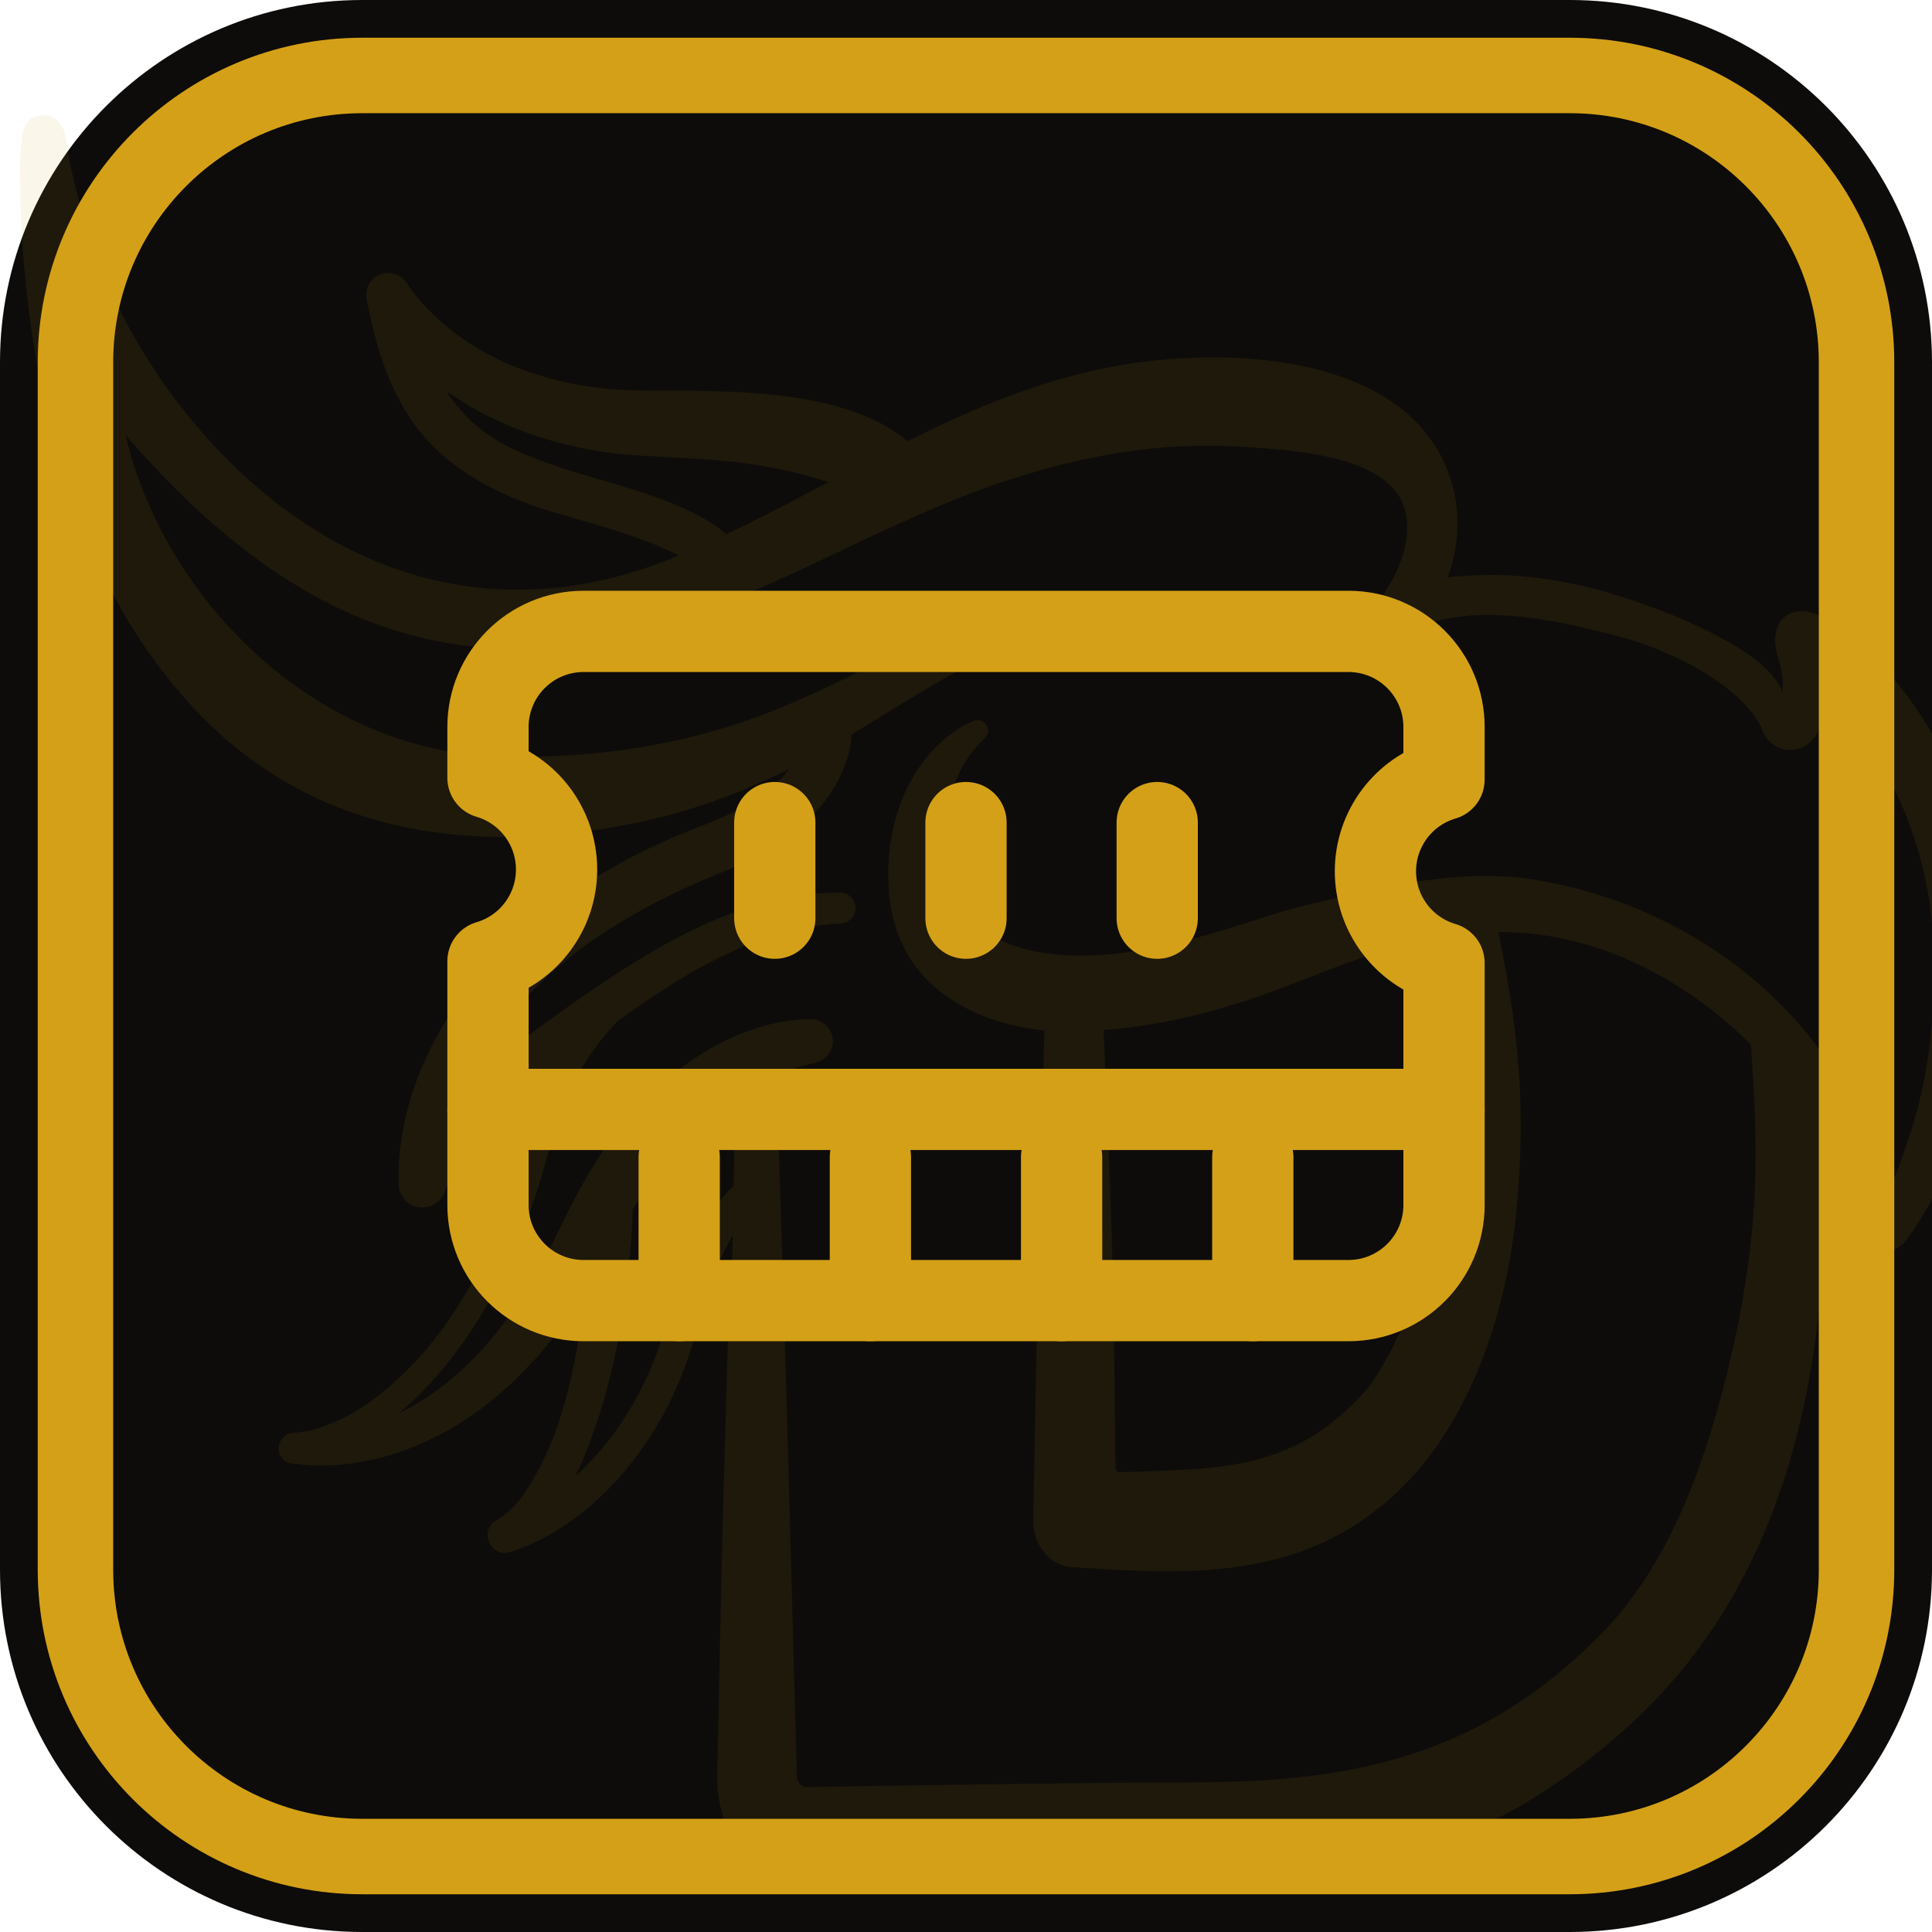
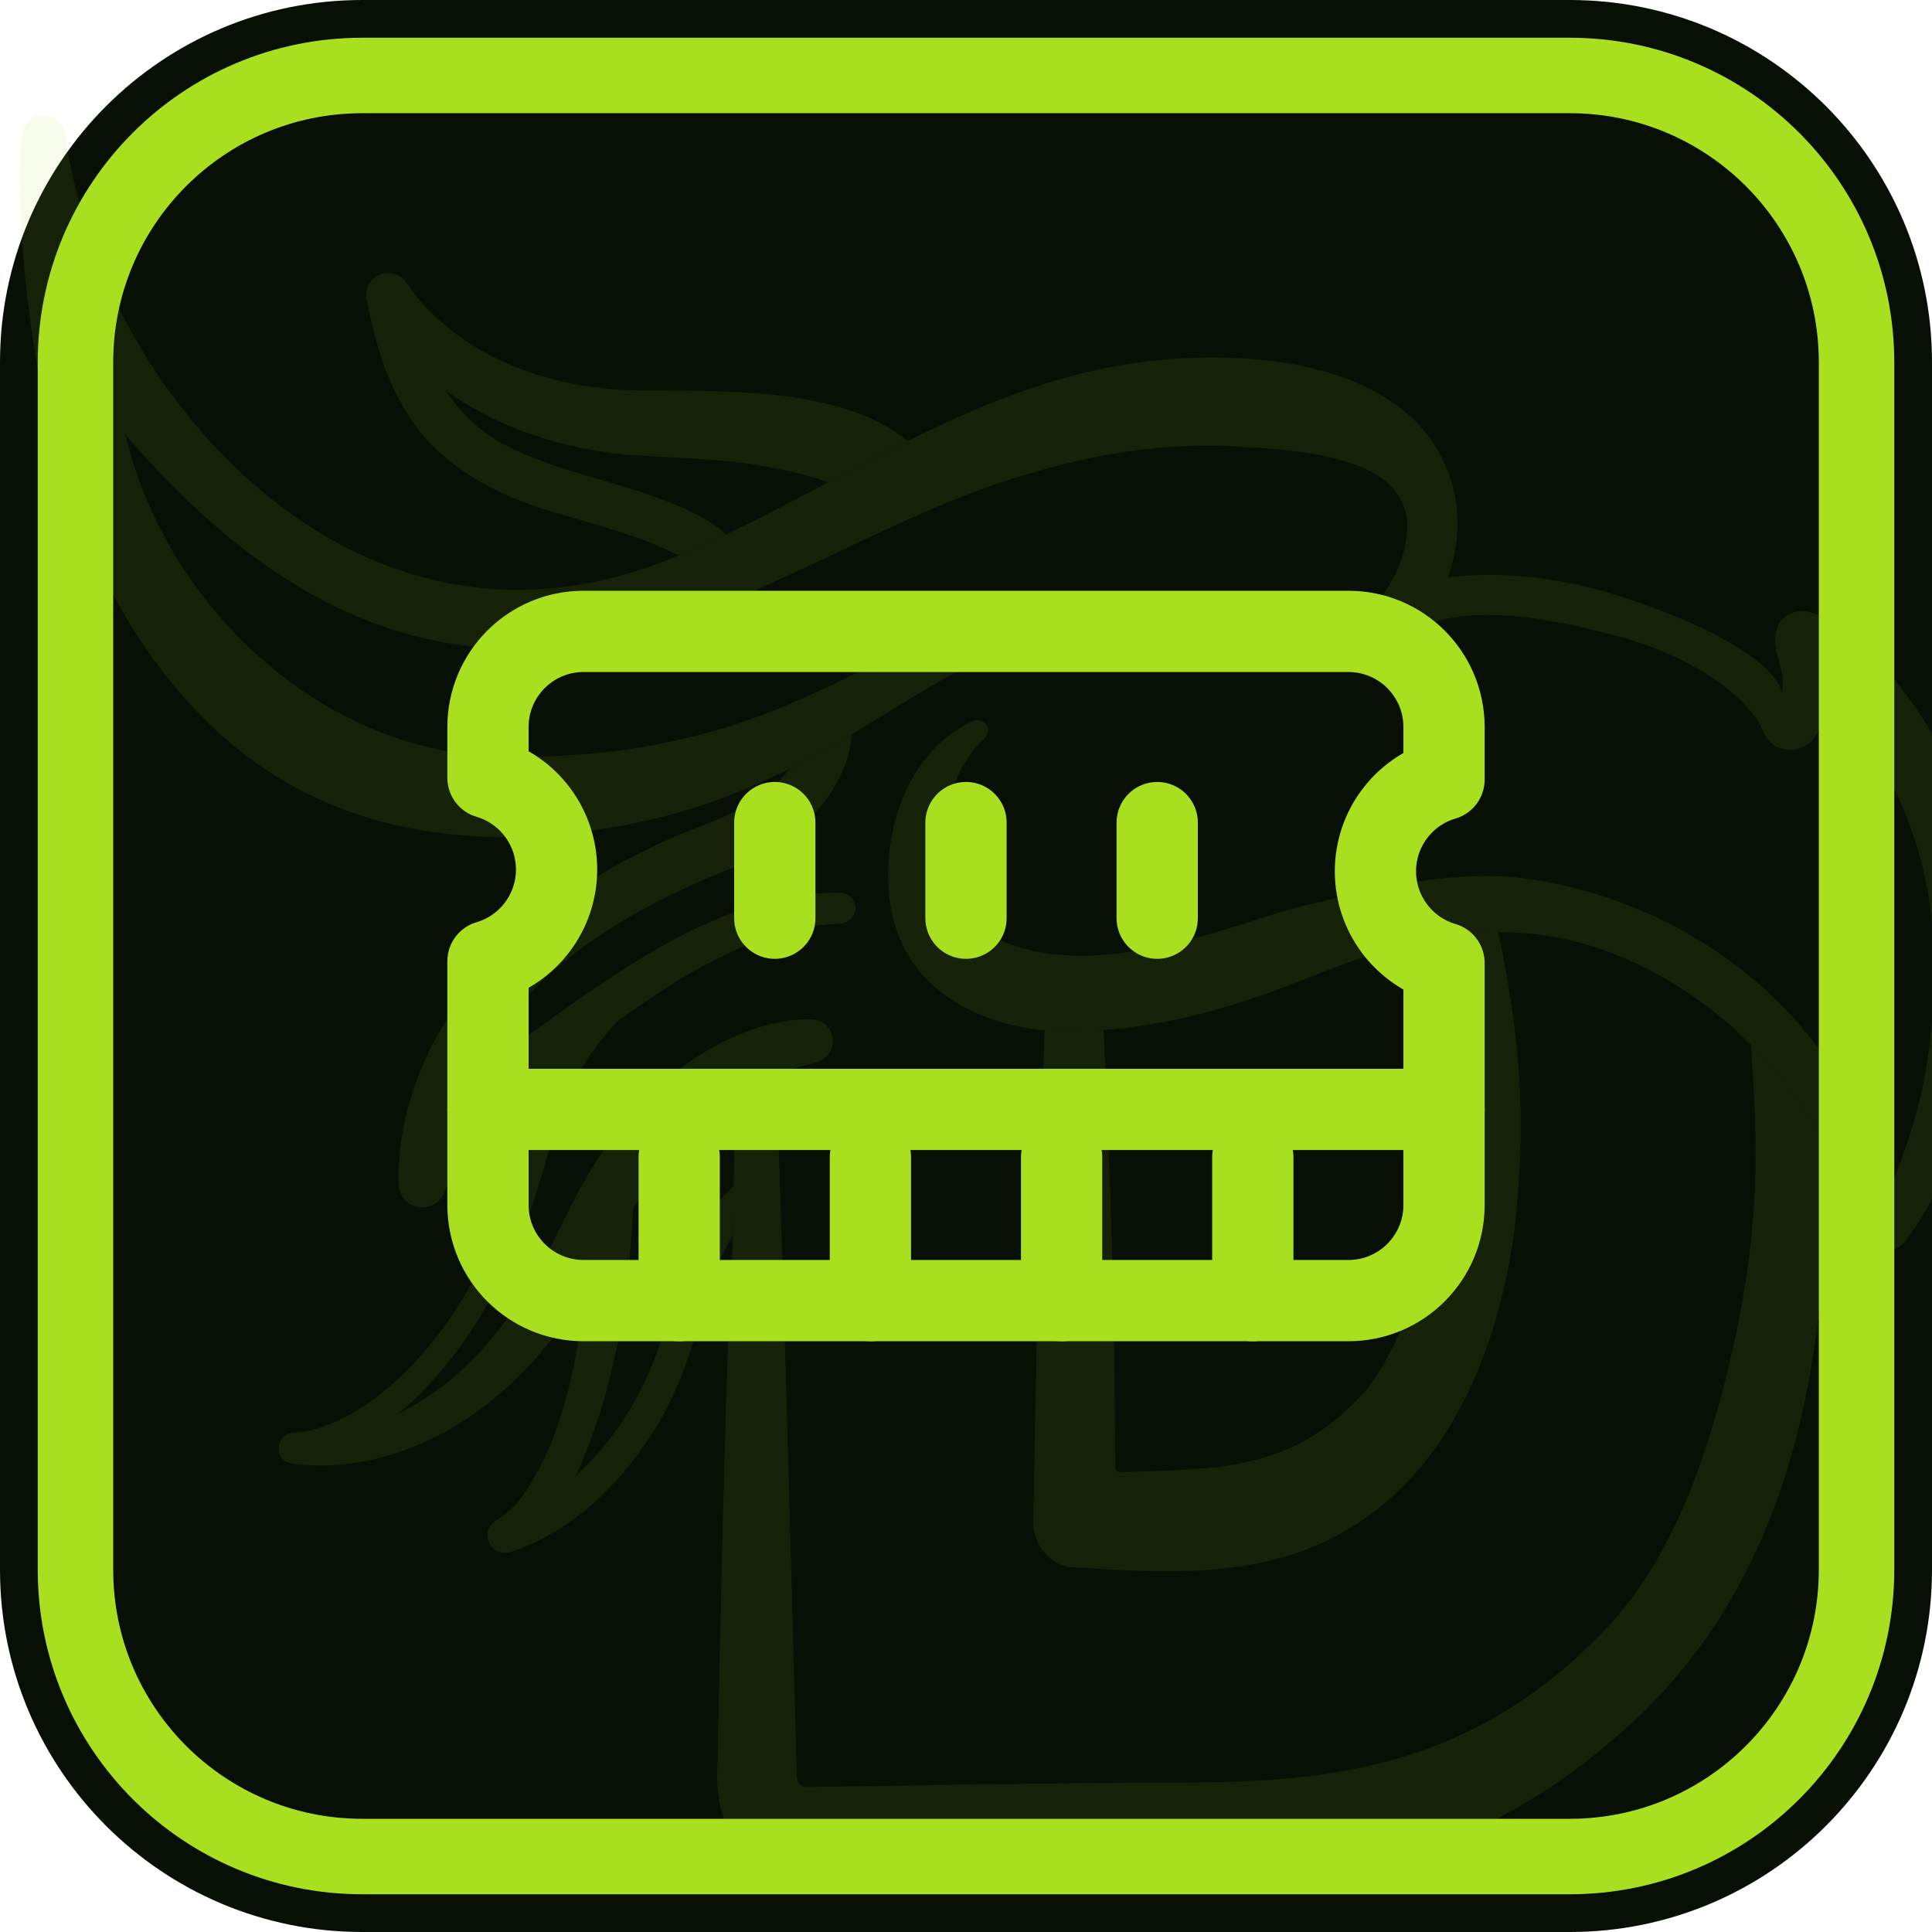
<svg xmlns="http://www.w3.org/2000/svg" viewBox="0 0 128 128" role="img" aria-label="Djaunt — memguard">
-   <rect width="128" height="128" rx="24" fill="#0D0C0A" />
-   <g opacity="0.09" fill="#D4A017" transform="translate(-15,-9) scale(0.315)">
+   <rect width="128" height="128" rx="24" fill="#080F04" />
+   <g opacity="0.09" fill="#A8E01F" transform="translate(-15,-9) scale(0.315)">
    <path d="M444.83,286.32c0-0.02-0.02-0.05-0.02-0.08C444.82,286.33,444.84,286.4,444.83,286.32z" />
    <path d="M187.88,306.6c-1.99,7.13-4.89,14.01-8.87,20.15c-2.84,4.46-6.39,8.72-10.34,12.26c2.08-4.31,3.67-8.84,5.08-13.09    c4.4-14.01,6.36-28.47,6.97-43c2.51-4.16,5.23-8.17,8.5-11.77c3.85-4.46,8.23-8.59,13.06-11.86c2.69-1.84,5.54-3.36,8.53-4.62    c2.38-0.98,4.89-1.8,7.49-2.35l1.35-0.43c1.77-0.58,3.09-2.23,3.15-4.25c0.06-2.54-1.96-4.62-4.5-4.68    c-3.21-0.06-5.81,0.4-8.81,1.07c-9.82,2.51-18.65,8.2-25.69,15.35c-1.86,1.71-3.79,4.07-5.41,5.99c-2.6,3.18-5.47,7.4-7.46,10.95    c-4.31,7.16-7.25,15.02-11.65,21.93c-1.8,3.24-4.37,6.85-6.57,9.82c-1.44,1.62-3.09,3.82-4.59,5.32    c-4.74,5.05-10.43,9.42-16.7,12.48c1.44-1.19,2.81-2.42,4.13-3.7c12.14-12.08,20.09-27.77,25.26-43.94    c1.5-4.53,2.66-9.79,4.22-14.28c2.6-7.89,6.94-14.8,12.48-20.61c13.79-9.91,28.78-19.33,45.96-20.49c0.27,0,0.55-0.03,0.86-0.03    c1.65-0.03,3.06-1.32,3.21-3c0.12-1.8-1.19-3.36-3-3.49h-0.52v-0.03c-0.06,0-0.12,0.03-0.18,0.03    c-21.44,0.09-40.31,12.45-57.25,24.34c-7,5.05-14.56,10.37-21.07,16.61c6.42-14.71,19.21-26.85,32.94-34.92    c6.24-3.82,13.03-7.06,19.79-9.85c11.8-4.56,24.13-12.17,27.83-25.26c0.34-1.41,0.58-2.78,0.67-4.22    c-1.9,1.13-3.85,2.29-5.84,3.46c-2.35,1.31-4.77,2.57-7.22,3.79c-0.55,0.7-1.1,1.38-1.71,1.99c-4.59,4.83-11.35,8.01-17.71,10.37    c-7.37,2.84-14.65,6.36-21.41,10.49c-20.73,12.29-38.62,33-41.16,57.89c-0.21,2.14-0.34,4.28-0.24,6.48    c0.03,1.01,0.24,1.99,0.98,3c2.35,3.33,7.61,2.32,8.78-1.44c4.59-10.55,13.49-18.29,22.72-25.47c-1.44,2.78-2.69,5.72-3.67,8.72    c-1.59,4.56-2.72,9.85-4.19,14.43c-5.9,18.26-15.66,36.36-31.74,47.46c-3.82,2.51-8.07,4.59-12.54,5.47l-2.14,0.24l-0.27,0.03    h-0.12c-2.2,0.03-3.82,2.75-2.69,4.74c0.31,0.67,1.01,1.28,1.68,1.53c0.67,0.21,0.8,0.21,0.83,0.21h0.09    c16.67,2.2,33.39-5.2,45.44-16.39c1.84-1.59,3.85-3.91,5.59-5.63c1.16-1.22,3.95-4.77,5.05-6.06c1.53-2.02,3.06-4.37,4.53-6.45    c0.27-0.46,0.55-0.92,0.86-1.38c-0.06,0.4-0.09,0.8-0.12,1.19c-1.8,14.4-4.68,29.63-13.09,41.65c-1.68,2.26-3.61,3.95-5.93,5.29    c-3.06,2.54-0.43,7.4,3.24,6.42c12.72-4.07,22.87-13.82,29.91-24.77c4.62-7.22,7.71-15.23,9.91-23.39    c0.58-2.11,1.28-4.62,1.99-6.7c1.35-4.07,3.06-8.29,5.2-11.9c0.06-3.39,0.12-6.88,0.18-10.28    C193.87,285.35,190.81,296.85,187.88,306.6z M132.07,275.74l-0.03,0.06C132.06,275.76,131.97,275.98,132.07,275.74    c0-0.02,0.01-0.03,0.02-0.04C132.08,275.71,132.08,275.72,132.07,275.74z" />
    <path d="M132.04,275.8l0.03-0.06c0.01-0.01,0.01-0.03,0.02-0.04c-0.01,0.01-0.01,0.02-0.02,0.04    C131.97,275.98,132.06,275.76,132.04,275.8z" />
    <path d="M194.85,137.18c-12.14-6.48-26.21-8.1-38.47-13.79c-6.73-2.94-11.5-7.31-14.95-12.63c11.07,7.92,24.62,12.2,38.1,13.46    c9.36,0.67,19.82,0.76,29.02,2.45c4.56,0.83,9.05,1.84,13.27,3.33c5.54-2.94,11.1-5.87,16.7-8.65    c-14.28-11.9-40.95-10.43-58.07-10.67c-13.49-0.46-27.28-4.25-37.98-12.69c-3.61-2.87-6.88-6.18-9.42-10.03    c-1.04-1.5-2.94-2.29-4.83-1.84c-2.51,0.58-4.04,3.06-3.46,5.57c1.56,7.86,3.67,15.96,8.23,23.42    c6.64,11.19,18.87,17.58,30.86,21.13c7.55,2.23,14.65,4.07,21.77,6.97c1.59,0.7,3.18,1.38,4.71,2.17c3.36-1.38,6.67-2.84,9.97-4.4    C198.73,139.39,196.74,138.22,194.85,137.18z" />
    <path d="M410.66,318.22c-4.98,20-12.63,40.24-26.33,54.07c-24.77,25.26-51.34,30.95-84.07,31.16    c-23.18-0.03-72.48,0.86-82.96,0.98c-1.1,0.03-2.02-0.98-2.08-2.23c-0.46-14.4-2.63-103.88-4.4-147.52c-3,1.25-5.84,2.78-8.53,4.62c-0.12,5.05-0.24,11.71-0.37,18.75c-0.06,3.39-0.12,6.88-0.18,10.28c-0.15,10.43-0.34,1.83-0.49,6.73c-1.22,35.23-2.08,70.49-2.75,105.72c-0.55,10.37,4.19,19.75,13.49,22.26c3.49,1.19,68.41,1.96,80.85,2.02c36.54,0.43,67.34-6.45,96.7-32.94c31.86-28.38,39.49-68.13,41.53-97.61c0.71-10.25,0.03-19.88-0.89-27.34c-3.76-6.91-8.65-13.3-14.31-18.93C417.23,268.13,418.45,287.03,410.66,318.22z" />
    <path d="M460.87,198.25c-5.14-15.2-14.74-29.91-28.56-39.08c-1.71-1.16-4.07-2.14-5.84-2.08c-3.58,0.21-5.41,2.54-5.5,6.09    c0.03,3.94,2.2,6.05,1.47,11.13c-2.38-9.54-29.33-19.63-41.89-22.48c-9.17-2.11-18.93-3-28.44-1.8c1.96-5.35,2.6-11.19,1.53-17.09    c-6.33-31.65-51.83-32.2-76.69-26.27c-13.52,3.12-26.12,8.53-38.41,14.68c-5.6,2.78-11.16,5.72-16.7,8.65    c-7.16,3.79-14.31,7.55-21.53,10.98c-3.3,1.56-6.61,3.03-9.97,4.4c-0.49,0.21-0.98,0.43-1.47,0.64    c-64,25.78-111.53-29.51-123.42-70.79c-1.62-5.66-3.15-11.41-3.97-17.4c-0.34-2.84-1.81-4.8-4.37-4.95    c-2.81-0.21-4.4,1.13-4.98,4.92c0,0.03,0,0.03,0,0.06c-0.73,5.93,0.09,20.49,0.18,21.83c2.57,36.73,12.66,75.63,40.09,101.89    c24.16,22.75,55.32,26.48,86.82,20.49c11.96-2.2,23.64-6.39,34.49-11.8c2.45-1.22,4.86-2.48,7.22-3.79    c1.99-1.16,3.95-2.32,5.84-3.46c23.64-14.25,40.4-27.16,70.79-22.6c0.95,0.12,1.84-0.49,2.02-1.44c0.15-0.95-0.49-1.83-1.41-2.08    c-6.97-1.99-14.28-3-21.59-2.91c-7.43,0.15-14.86,1.62-21.9,4.01c-13.7,4.68-26.02,12.2-39.05,17.8    c-19.63,8.78-40.3,12.35-61.5,11.87c-39.24-0.12-71.86-32.45-80.12-67.64c31.92,36.94,68.53,56.36,119.36,37.95    c24.01-8.72,45.78-22.42,69.85-29.54c14.53-4.46,28.78-6.67,43.55-6.02c10.98,0.7,32.72,1.31,36.3,13.18    c1.47,4.8-0.09,12.17-5.14,18.84c-1.22,1.62-1.28,3.85-0.12,5.54c1.38,2.02,4.04,2.57,6.24,1.44c11.04-5.69,25.93-3.76,43.09,0.73    c16.79,4.4,28.65,13.39,31.19,20.06c0.73,1.9,2.26,3.36,4.22,3.88c0.52,0.15,1.07,0.21,1.59,0.21c2.05,0,3.97-1.01,5.17-2.75    c1.56-2.26,2.35-4.74,2.84-8.69c7.61,7.52,23.46,27.52,22.26,60.98c-0.64,18.07-3.36,28.44-10.37,45.57    c-0.86-4.53-2.05-9.02-3.64-13.33c-11.25-30.52-41.71-51.16-73.52-54.95c-15.72-1.47-30.89,2.57-45.72,6.12    c-12.08,2.94-40.24,15.44-60.89,8.01c-7.19-2.57-12.45-8.96-13.43-16.51v-0.12c-1.56-9.36,0.67-19.85,7.65-26.57    c0.76-0.67,1.19-1.68,0.76-2.69c-0.46-1.1-1.74-1.65-2.87-1.16c-2.11,0.86-3.64,1.93-5.38,3.21c-4.92,3.91-8.44,9.42-10.4,15.38    c-1.99,5.99-2.57,12.54-1.87,18.81c2.02,17.61,16.61,26.02,32.57,27.71c0.64,0.06,1.31,0.15,1.96,0.18    c3.61,0.09,7.1-0.03,10.49-0.28c19.75-1.5,35.81-8.16,45.78-12.08c7.4-2.81,16.79-6.45,27.67-7.92c3.06-0.4,6.24-0.61,9.54-0.61    c5.5,0,11.31,0.64,17.4,2.29c12.94,3.52,25.56,11.19,35.72,21.35c5.66,5.63,10.55,12.02,14.31,18.93    c3.39,6.21,5.87,12.78,7.16,19.57c0.43,2.32,2.14,4.16,4.4,4.83c2.57,0.76,5.35-0.15,6.94-2.32    c13.49-18.35,17.25-45.75,17.28-58.68C465.98,219.45,464.39,208.47,460.87,198.25z" />
    <path d="M264.94,348.5c0,5.38,3.89,9.76,8.69,9.72c24.22,1.56,47.92,2.87,67.74-15.72c15.11-14.16,22.96-37.08,25.13-58.58    c1.71-18.1,1.57-33.81-3.76-59.34c-3.3,0-6.48,0.21-9.54,0.61c2.94,31.74-2.6,74.56-17.77,95.2    c-15.38,17.83-31.16,17.06-52.26,17.83c-0.52,0-0.95-0.43-0.95-1.01c-0.12-11.44-0.24-26.76-0.49-37.43    c-0.43-20.46-1.9-51.65-1.99-54.59c-3.39,0.24-6.88,0.37-10.49,0.28c-0.64-0.03-1.31-0.12-1.96-0.18    c-0.37,12.87-1.19,43.91-1.44,56.6C265.64,309.97,264.94,348.5,264.94,348.5z" />
  </g>
-   <g stroke="#D4A017" stroke-width="1.7" stroke-linecap="round" stroke-linejoin="round" fill="none" transform="translate(64,64) scale(3.167) translate(-12,-12)">
+   <g stroke="#A8E01F" stroke-width="1.7" stroke-linecap="round" stroke-linejoin="round" fill="none" transform="translate(64,64) scale(3.167) translate(-12,-12)">
    <path d="M6 19v-3" />
    <path d="M10 19v-3" />
    <path d="M14 19v-3" />
    <path d="M18 19v-3" />
    <path d="M8 11V9" />
    <path d="M16 11V9" />
    <path d="M12 11V9" />
    <path d="M2 15h20" />
    <path d="M2 7a2 2 0 0 1 2-2h16a2 2 0 0 1 2 2v1.1a2 2 0 0 0 0 3.837V17a2 2 0 0 1-2 2H4a2 2 0 0 1-2-2v-5.1a2 2 0 0 0 0-3.837Z" />
  </g>
-   <rect x="5" y="5" width="118" height="118" rx="19" fill="none" stroke="#D4A017" stroke-width="5" />
+   <rect x="5" y="5" width="118" height="118" rx="19" fill="none" stroke="#A8E01F" stroke-width="5" />
</svg>
